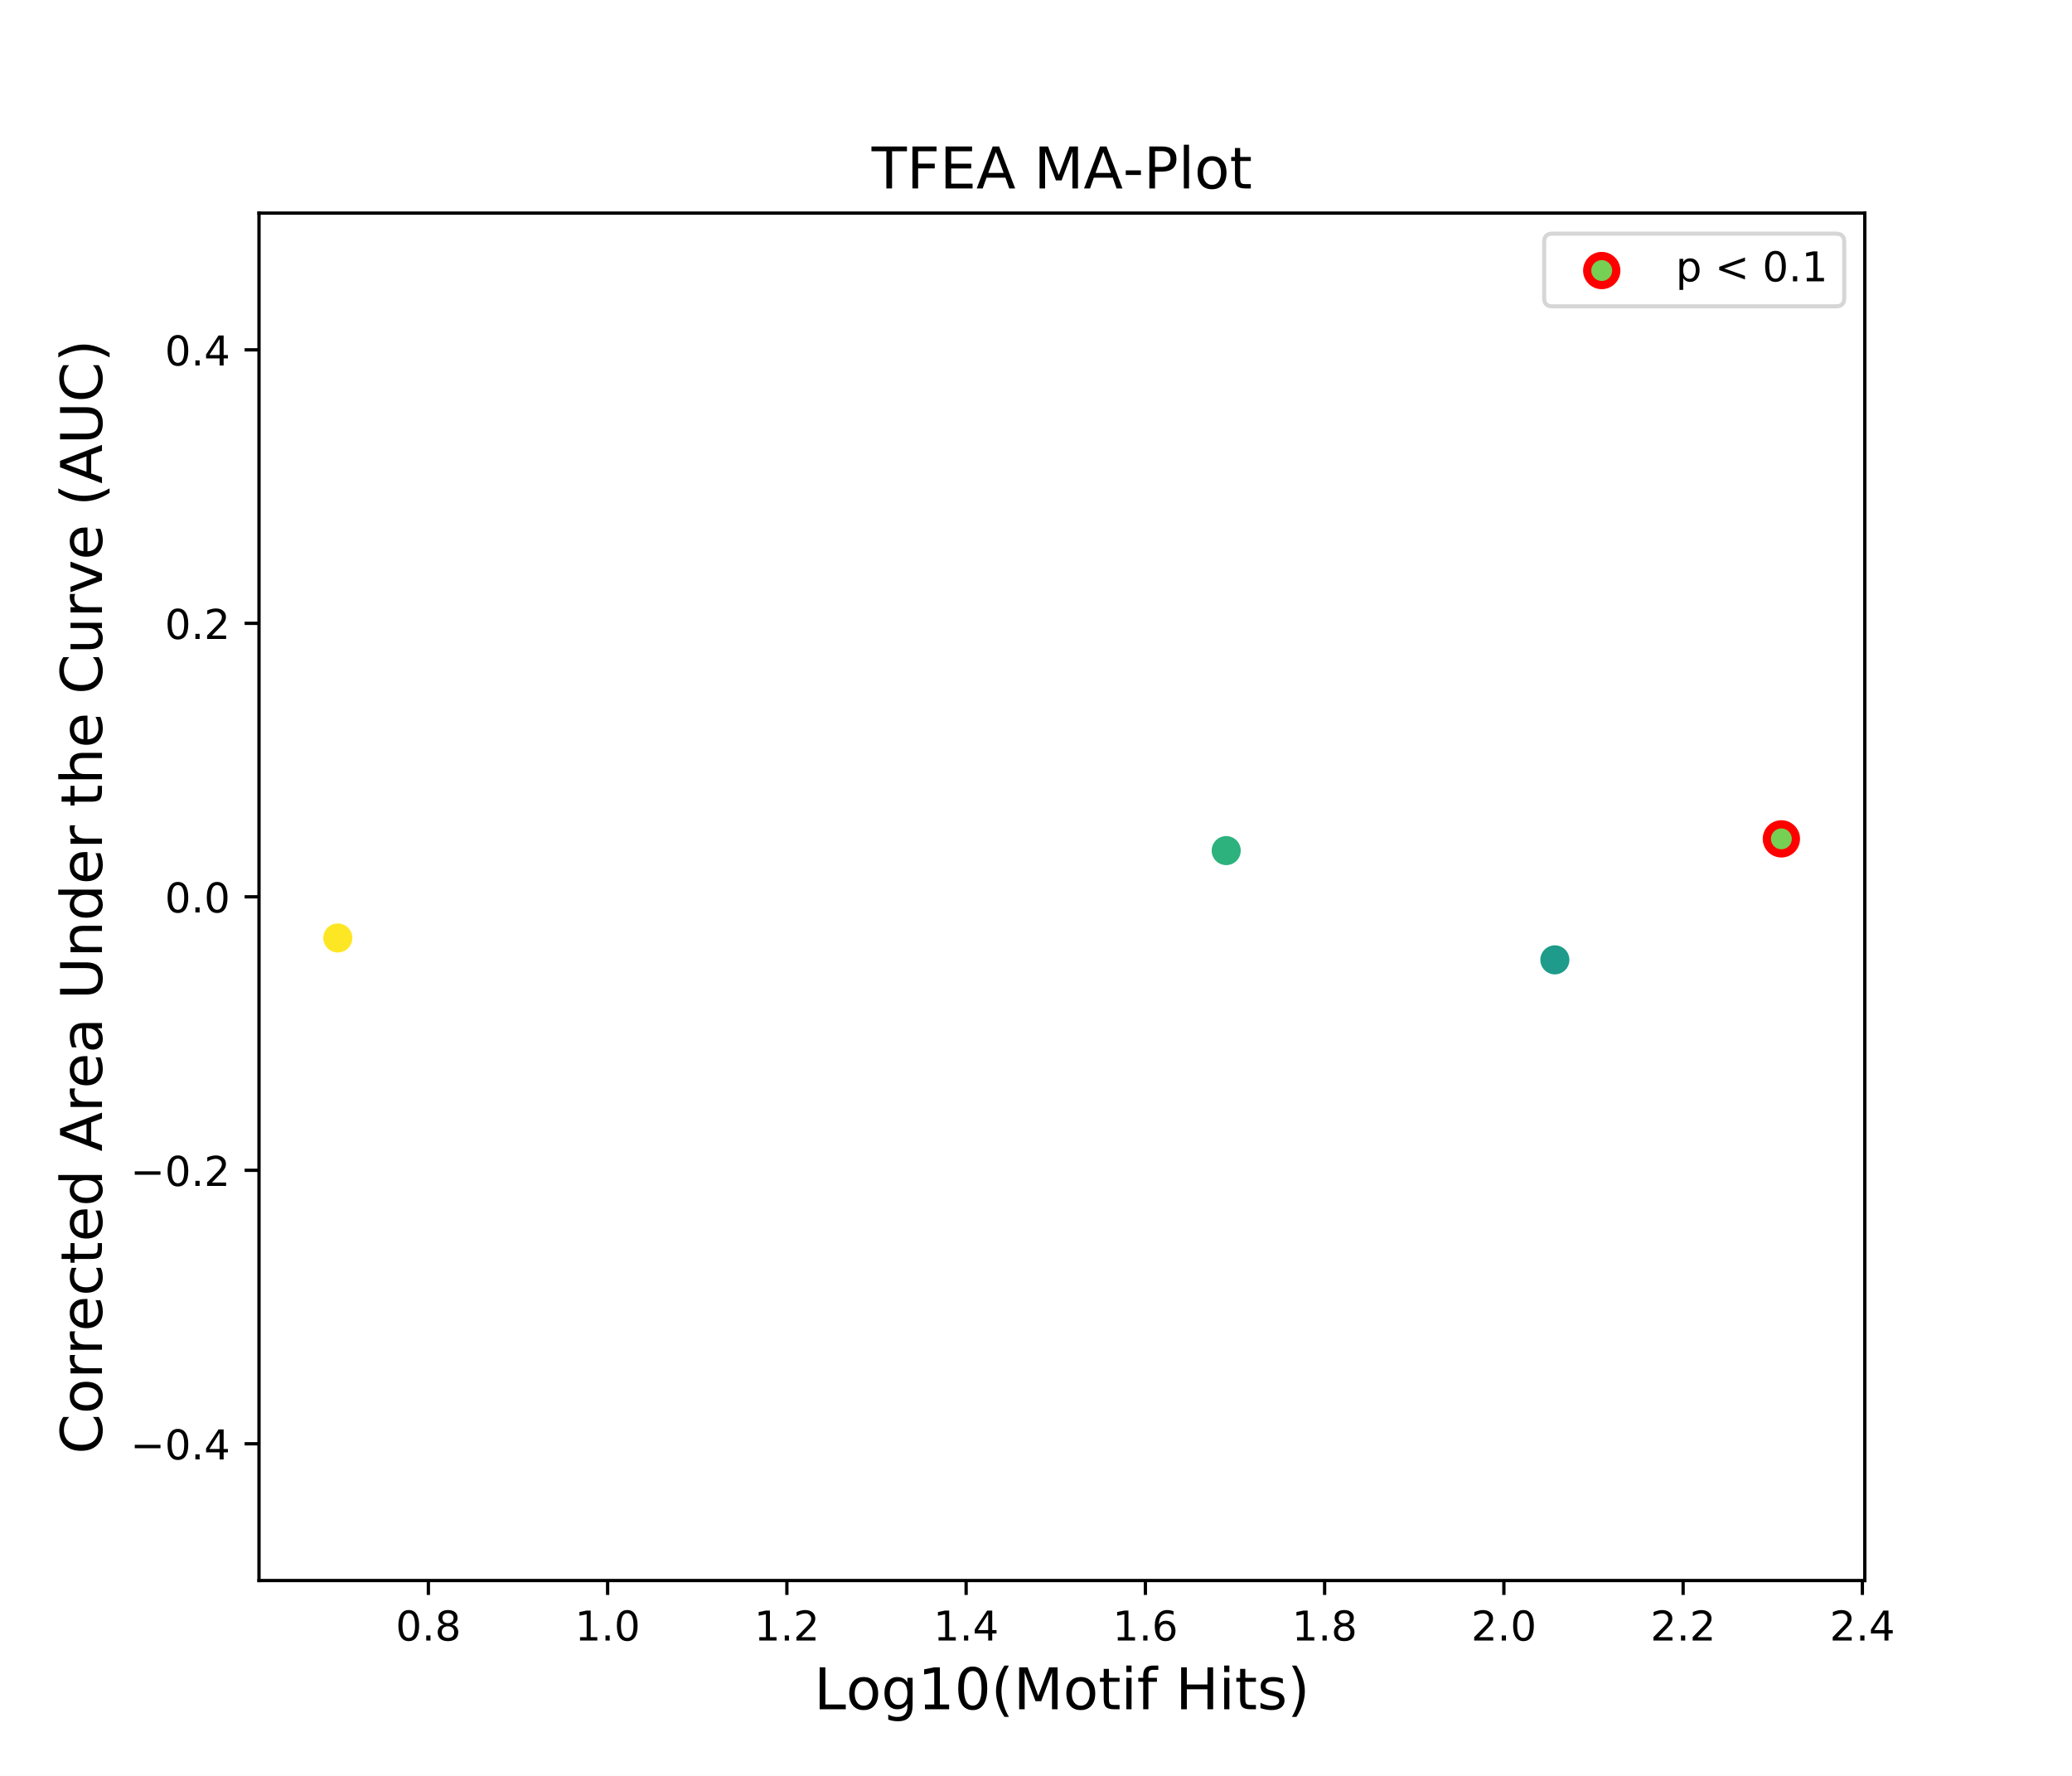
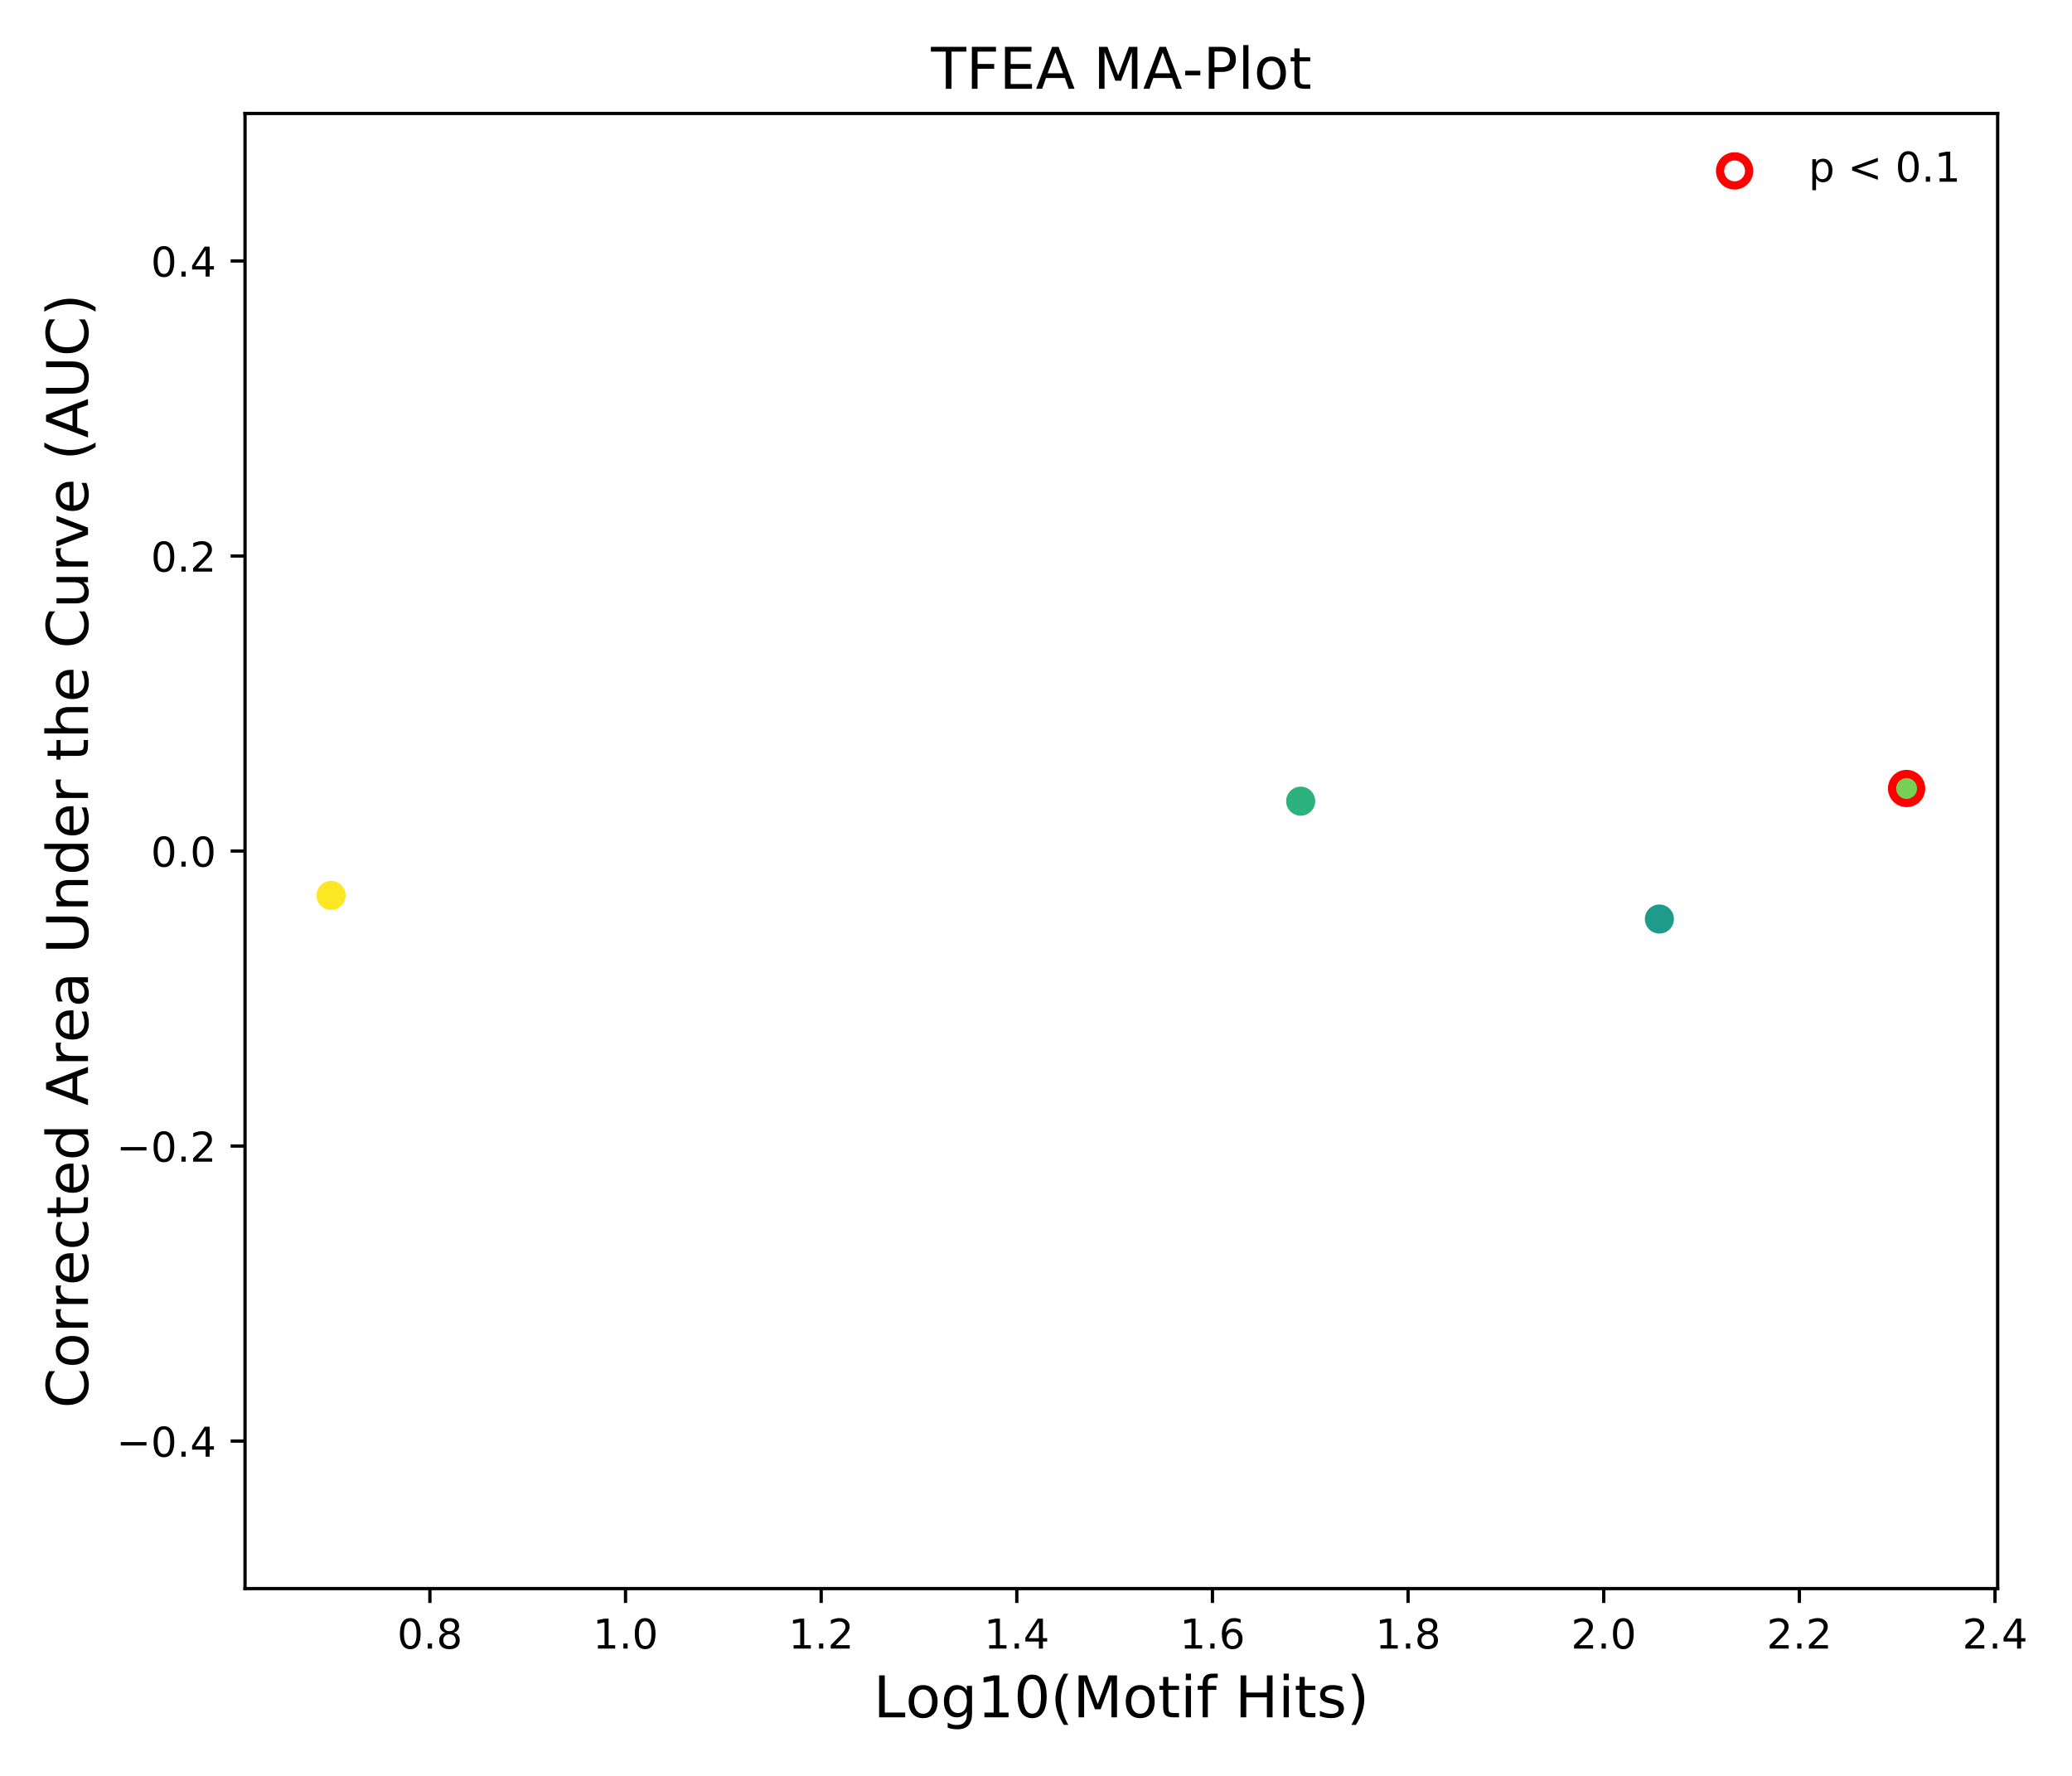
<svg xmlns="http://www.w3.org/2000/svg" xmlns:xlink="http://www.w3.org/1999/xlink" height="432pt" version="1.1" viewBox="0 0 504 432" width="504pt">
  <defs>
    <style type="text/css">
- *{stroke-linecap:butt;stroke-linejoin:round;white-space:pre;}
+ *{stroke-linecap:butt;stroke-linejoin:round;}
  </style>
  </defs>
  <g id="figure_1">
    <g id="patch_1">
      <path d="M 0 432  L 504 432  L 504 0  L 0 0  z " style="fill:#ffffff;" />
    </g>
    <g id="axes_1">
      <g id="patch_2">
-         <path d="M 63 384.48  L 453.6 384.48  L 453.6 51.84  L 63 51.84  z " style="fill:#ffffff;" />
+         <path d="M 59.6 386.44  L 485.916 386.44  L 485.916 27.6  L 59.6 27.6  z " style="fill:#ffffff;" />
      </g>
      <g id="PathCollection_1">
        <defs>
-           <path d="M 0 3.536  C 0.938 3.536 1.837 3.163 2.5 2.5  C 3.163 1.837 3.536 0.938 3.536 0  C 3.536 -0.938 3.163 -1.837 2.5 -2.5  C 1.837 -3.163 0.938 -3.536 0 -3.536  C -0.938 -3.536 -1.837 -3.163 -2.5 -2.5  C -3.163 -1.837 -3.536 -0.938 -3.536 0  C -3.536 0.938 -3.163 1.837 -2.5 2.5  C -1.837 3.163 -0.938 3.536 0 3.536  z " id="C0_0_380008dee6" />
+           <path d="M 0 3.536  C 0.938 3.536 1.837 3.163 2.5 2.5  C 3.163 1.837 3.536 0.938 3.536 0  C 3.536 -0.938 3.163 -1.837 2.5 -2.5  C 1.837 -3.163 0.938 -3.536 0 -3.536  C -0.938 -3.536 -1.837 -3.163 -2.5 -2.5  C -3.163 -1.837 -3.536 -0.938 -3.536 0  C -3.536 0.938 -3.163 1.837 -2.5 2.5  C -1.837 3.163 -0.938 3.536 0 3.536  z " id="C0_0_4812194bd6" />
        </defs>
-         <g clip-path="url(#p12e923ca4e)">
-           <use style="fill:#75d054;" x="433.308" xlink:href="#C0_0_380008dee6" y="204.06" />
-         </g>
-         <g clip-path="url(#p12e923ca4e)">
-           <use style="fill:#1e9b8a;" x="378.212" xlink:href="#C0_0_380008dee6" y="233.493" />
-         </g>
-         <g clip-path="url(#p12e923ca4e)">
-           <use style="fill:#2db27d;" x="298.268" xlink:href="#C0_0_380008dee6" y="206.916" />
-         </g>
-         <g clip-path="url(#p12e923ca4e)">
-           <use style="fill:#fde725;" x="82.175" xlink:href="#C0_0_380008dee6" y="228.17" />
+         <g clip-path="url(#p29ec25fd0f)">
+           <use style="fill:#75d054;" x="463.768" xlink:href="#C0_0_4812194bd6" y="191.81" />
+         </g>
+         <g clip-path="url(#p29ec25fd0f)">
+           <use style="fill:#1e9b8a;" x="403.635" xlink:href="#C0_0_4812194bd6" y="223.561" />
+         </g>
+         <g clip-path="url(#p29ec25fd0f)">
+           <use style="fill:#2db27d;" x="316.381" xlink:href="#C0_0_4812194bd6" y="194.891" />
+         </g>
+         <g clip-path="url(#p29ec25fd0f)">
+           <use style="fill:#fde725;" x="80.529" xlink:href="#C0_0_4812194bd6" y="217.819" />
        </g>
      </g>
      <g id="PathCollection_2">
        <defs>
-           <path d="M 0 3.536  C 0.938 3.536 1.837 3.163 2.5 2.5  C 3.163 1.837 3.536 0.938 3.536 0  C 3.536 -0.938 3.163 -1.837 2.5 -2.5  C 1.837 -3.163 0.938 -3.536 0 -3.536  C -0.938 -3.536 -1.837 -3.163 -2.5 -2.5  C -3.163 -1.837 -3.536 -0.938 -3.536 0  C -3.536 0.938 -3.163 1.837 -2.5 2.5  C -1.837 3.163 -0.938 3.536 0 3.536  z " id="m7b9ad5dab5" style="stroke:#ff0000;stroke-width:2;" />
+           <path d="M 0 3.536  C 0.938 3.536 1.837 3.163 2.5 2.5  C 3.163 1.837 3.536 0.938 3.536 0  C 3.536 -0.938 3.163 -1.837 2.5 -2.5  C 1.837 -3.163 0.938 -3.536 0 -3.536  C -0.938 -3.536 -1.837 -3.163 -2.5 -2.5  C -3.163 -1.837 -3.536 -0.938 -3.536 0  C -3.536 0.938 -3.163 1.837 -2.5 2.5  C -1.837 3.163 -0.938 3.536 0 3.536  z " id="m833476fe26" style="stroke:#ff0000;stroke-width:2;" />
        </defs>
-         <g clip-path="url(#p12e923ca4e)">
-           <use style="fill:#75d054;stroke:#ff0000;stroke-width:2;" x="433.308" xlink:href="#m7b9ad5dab5" y="204.06" />
+         <g clip-path="url(#p29ec25fd0f)">
+           <use style="fill:#75d054;stroke:#ff0000;stroke-width:2;" x="463.768" xlink:href="#m833476fe26" y="191.81" />
        </g>
      </g>
      <g id="matplotlib.axis_1">
        <g id="xtick_1">
          <g id="line2d_1">
            <defs>
-               <path d="M 0 0  L 0 3.5  " id="ma832d0abe8" style="stroke:#000000;stroke-width:0.8;" />
-             </defs>
-             <g>
-               <use style="stroke:#000000;stroke-width:0.8;" x="104.2" xlink:href="#ma832d0abe8" y="384.48" />
+               <path d="M 0 0  L 0 3.5  " id="ma546c4c9a2" style="stroke:#000000;stroke-width:0.8;" />
+             </defs>
+             <g>
+               <use style="stroke:#000000;stroke-width:0.8;" x="104.568" xlink:href="#ma546c4c9a2" y="386.44" />
            </g>
          </g>
          <g id="text_1">
            <defs>
              <path d="M 31.781 66.406  Q 24.172 66.406 20.328 58.906  Q 16.5 51.422 16.5 36.375  Q 16.5 21.391 20.328 13.891  Q 24.172 6.391 31.781 6.391  Q 39.453 6.391 43.281 13.891  Q 47.125 21.391 47.125 36.375  Q 47.125 51.422 43.281 58.906  Q 39.453 66.406 31.781 66.406  z M 31.781 74.219  Q 44.047 74.219 50.516 64.516  Q 56.984 54.828 56.984 36.375  Q 56.984 17.969 50.516 8.266  Q 44.047 -1.422 31.781 -1.422  Q 19.531 -1.422 13.062 8.266  Q 6.594 17.969 6.594 36.375  Q 6.594 54.828 13.062 64.516  Q 19.531 74.219 31.781 74.219  z " id="DejaVuSans-48" />
              <path d="M 10.688 12.406  L 21 12.406  L 21 0  L 10.688 0  z " id="DejaVuSans-46" />
              <path d="M 31.781 34.625  Q 24.75 34.625 20.719 30.859  Q 16.703 27.094 16.703 20.516  Q 16.703 13.922 20.719 10.156  Q 24.75 6.391 31.781 6.391  Q 38.812 6.391 42.859 10.172  Q 46.922 13.969 46.922 20.516  Q 46.922 27.094 42.891 30.859  Q 38.875 34.625 31.781 34.625  z M 21.922 38.812  Q 15.578 40.375 12.031 44.719  Q 8.5 49.078 8.5 55.328  Q 8.5 64.062 14.719 69.141  Q 20.953 74.219 31.781 74.219  Q 42.672 74.219 48.875 69.141  Q 55.078 64.062 55.078 55.328  Q 55.078 49.078 51.531 44.719  Q 48 40.375 41.703 38.812  Q 48.828 37.156 52.797 32.312  Q 56.781 27.484 56.781 20.516  Q 56.781 9.906 50.312 4.234  Q 43.844 -1.422 31.781 -1.422  Q 19.734 -1.422 13.25 4.234  Q 6.781 9.906 6.781 20.516  Q 6.781 27.484 10.781 32.312  Q 14.797 37.156 21.922 38.812  z M 18.312 54.391  Q 18.312 48.734 21.844 45.562  Q 25.391 42.391 31.781 42.391  Q 38.141 42.391 41.719 45.562  Q 45.312 48.734 45.312 54.391  Q 45.312 60.062 41.719 63.234  Q 38.141 66.406 31.781 66.406  Q 25.391 66.406 21.844 63.234  Q 18.312 60.062 18.312 54.391  z " id="DejaVuSans-56" />
            </defs>
-             <g transform="translate(96.24883 399.0784)scale(0.1 -0.1)">
+             <g transform="translate(96.61615 401.0384)scale(0.1 -0.1)">
              <use xlink:href="#DejaVuSans-48" />
              <use x="63.623" xlink:href="#DejaVuSans-46" />
              <use x="95.41" xlink:href="#DejaVuSans-56" />
            </g>
          </g>
        </g>
        <g id="xtick_2">
          <g id="line2d_2">
            <g>
-               <use style="stroke:#000000;stroke-width:0.8;" x="147.801" xlink:href="#ma832d0abe8" y="384.48" />
+               <use style="stroke:#000000;stroke-width:0.8;" x="152.156" xlink:href="#ma546c4c9a2" y="386.44" />
            </g>
          </g>
          <g id="text_2">
            <defs>
              <path d="M 12.406 8.297  L 28.516 8.297  L 28.516 63.922  L 10.984 60.406  L 10.984 69.391  L 28.422 72.906  L 38.281 72.906  L 38.281 8.297  L 54.391 8.297  L 54.391 0  L 12.406 0  z " id="DejaVuSans-49" />
            </defs>
-             <g transform="translate(139.8499 399.0784)scale(0.1 -0.1)">
+             <g transform="translate(144.2041 401.0384)scale(0.1 -0.1)">
              <use xlink:href="#DejaVuSans-49" />
              <use x="63.623" xlink:href="#DejaVuSans-46" />
              <use x="95.41" xlink:href="#DejaVuSans-48" />
            </g>
          </g>
        </g>
        <g id="xtick_3">
          <g id="line2d_3">
            <g>
-               <use style="stroke:#000000;stroke-width:0.8;" x="191.403" xlink:href="#ma832d0abe8" y="384.48" />
+               <use style="stroke:#000000;stroke-width:0.8;" x="199.744" xlink:href="#ma546c4c9a2" y="386.44" />
            </g>
          </g>
          <g id="text_3">
            <defs>
              <path d="M 19.188 8.297  L 53.609 8.297  L 53.609 0  L 7.328 0  L 7.328 8.297  Q 12.938 14.109 22.625 23.891  Q 32.328 33.688 34.812 36.531  Q 39.547 41.844 41.422 45.531  Q 43.312 49.219 43.312 52.781  Q 43.312 58.594 39.234 62.25  Q 35.156 65.922 28.609 65.922  Q 23.969 65.922 18.812 64.312  Q 13.672 62.703 7.812 59.422  L 7.812 69.391  Q 13.766 71.781 18.938 73  Q 24.125 74.219 28.422 74.219  Q 39.75 74.219 46.484 68.547  Q 53.219 62.891 53.219 53.422  Q 53.219 48.922 51.531 44.891  Q 49.859 40.875 45.406 35.406  Q 44.188 33.984 37.641 27.219  Q 31.109 20.453 19.188 8.297  z " id="DejaVuSans-50" />
            </defs>
-             <g transform="translate(183.451 399.0784)scale(0.1 -0.1)">
+             <g transform="translate(191.792 401.0384)scale(0.1 -0.1)">
              <use xlink:href="#DejaVuSans-49" />
              <use x="63.623" xlink:href="#DejaVuSans-46" />
              <use x="95.41" xlink:href="#DejaVuSans-50" />
            </g>
          </g>
        </g>
        <g id="xtick_4">
          <g id="line2d_4">
            <g>
-               <use style="stroke:#000000;stroke-width:0.8;" x="235.004" xlink:href="#ma832d0abe8" y="384.48" />
+               <use style="stroke:#000000;stroke-width:0.8;" x="247.331" xlink:href="#ma546c4c9a2" y="386.44" />
            </g>
          </g>
          <g id="text_4">
            <defs>
              <path d="M 37.797 64.312  L 12.891 25.391  L 37.797 25.391  z M 35.203 72.906  L 47.609 72.906  L 47.609 25.391  L 58.016 25.391  L 58.016 17.188  L 47.609 17.188  L 47.609 0  L 37.797 0  L 37.797 17.188  L 4.891 17.188  L 4.891 26.703  z " id="DejaVuSans-52" />
            </defs>
-             <g transform="translate(227.0521 399.0784)scale(0.1 -0.1)">
+             <g transform="translate(239.3799 401.0384)scale(0.1 -0.1)">
              <use xlink:href="#DejaVuSans-49" />
              <use x="63.623" xlink:href="#DejaVuSans-46" />
              <use x="95.41" xlink:href="#DejaVuSans-52" />
            </g>
          </g>
        </g>
        <g id="xtick_5">
          <g id="line2d_5">
            <g>
-               <use style="stroke:#000000;stroke-width:0.8;" x="278.605" xlink:href="#ma832d0abe8" y="384.48" />
+               <use style="stroke:#000000;stroke-width:0.8;" x="294.919" xlink:href="#ma546c4c9a2" y="386.44" />
            </g>
          </g>
          <g id="text_5">
            <defs>
              <path d="M 33.016 40.375  Q 26.375 40.375 22.484 35.828  Q 18.609 31.297 18.609 23.391  Q 18.609 15.531 22.484 10.953  Q 26.375 6.391 33.016 6.391  Q 39.656 6.391 43.531 10.953  Q 47.406 15.531 47.406 23.391  Q 47.406 31.297 43.531 35.828  Q 39.656 40.375 33.016 40.375  z M 52.594 71.297  L 52.594 62.312  Q 48.875 64.062 45.094 64.984  Q 41.312 65.922 37.594 65.922  Q 27.828 65.922 22.672 59.328  Q 17.531 52.734 16.797 39.406  Q 19.672 43.656 24.016 45.922  Q 28.375 48.188 33.594 48.188  Q 44.578 48.188 50.953 41.516  Q 57.328 34.859 57.328 23.391  Q 57.328 12.156 50.688 5.359  Q 44.047 -1.422 33.016 -1.422  Q 20.359 -1.422 13.672 8.266  Q 6.984 17.969 6.984 36.375  Q 6.984 53.656 15.188 63.938  Q 23.391 74.219 37.203 74.219  Q 40.922 74.219 44.703 73.484  Q 48.484 72.75 52.594 71.297  z " id="DejaVuSans-54" />
            </defs>
-             <g transform="translate(270.6531 399.0784)scale(0.1 -0.1)">
+             <g transform="translate(286.9678 401.0384)scale(0.1 -0.1)">
              <use xlink:href="#DejaVuSans-49" />
              <use x="63.623" xlink:href="#DejaVuSans-46" />
              <use x="95.41" xlink:href="#DejaVuSans-54" />
            </g>
          </g>
        </g>
        <g id="xtick_6">
          <g id="line2d_6">
            <g>
-               <use style="stroke:#000000;stroke-width:0.8;" x="322.206" xlink:href="#ma832d0abe8" y="384.48" />
+               <use style="stroke:#000000;stroke-width:0.8;" x="342.507" xlink:href="#ma546c4c9a2" y="386.44" />
            </g>
          </g>
          <g id="text_6">
-             <g transform="translate(314.2542 399.0784)scale(0.1 -0.1)">
+             <g transform="translate(334.5557 401.0384)scale(0.1 -0.1)">
              <use xlink:href="#DejaVuSans-49" />
              <use x="63.623" xlink:href="#DejaVuSans-46" />
              <use x="95.41" xlink:href="#DejaVuSans-56" />
            </g>
          </g>
        </g>
        <g id="xtick_7">
          <g id="line2d_7">
            <g>
-               <use style="stroke:#000000;stroke-width:0.8;" x="365.807" xlink:href="#ma832d0abe8" y="384.48" />
+               <use style="stroke:#000000;stroke-width:0.8;" x="390.095" xlink:href="#ma546c4c9a2" y="386.44" />
            </g>
          </g>
          <g id="text_7">
-             <g transform="translate(357.8553 399.0784)scale(0.1 -0.1)">
+             <g transform="translate(382.1436 401.0384)scale(0.1 -0.1)">
              <use xlink:href="#DejaVuSans-50" />
              <use x="63.623" xlink:href="#DejaVuSans-46" />
              <use x="95.41" xlink:href="#DejaVuSans-48" />
            </g>
          </g>
        </g>
        <g id="xtick_8">
          <g id="line2d_8">
            <g>
-               <use style="stroke:#000000;stroke-width:0.8;" x="409.408" xlink:href="#ma832d0abe8" y="384.48" />
+               <use style="stroke:#000000;stroke-width:0.8;" x="437.683" xlink:href="#ma546c4c9a2" y="386.44" />
            </g>
          </g>
          <g id="text_8">
-             <g transform="translate(401.4563 399.0784)scale(0.1 -0.1)">
+             <g transform="translate(429.7315 401.0384)scale(0.1 -0.1)">
              <use xlink:href="#DejaVuSans-50" />
              <use x="63.623" xlink:href="#DejaVuSans-46" />
              <use x="95.41" xlink:href="#DejaVuSans-50" />
            </g>
          </g>
        </g>
        <g id="xtick_9">
          <g id="line2d_9">
            <g>
-               <use style="stroke:#000000;stroke-width:0.8;" x="453.009" xlink:href="#ma832d0abe8" y="384.48" />
+               <use style="stroke:#000000;stroke-width:0.8;" x="485.271" xlink:href="#ma546c4c9a2" y="386.44" />
            </g>
          </g>
          <g id="text_9">
-             <g transform="translate(445.0574 399.0784)scale(0.1 -0.1)">
+             <g transform="translate(477.3194 401.0384)scale(0.1 -0.1)">
              <use xlink:href="#DejaVuSans-50" />
              <use x="63.623" xlink:href="#DejaVuSans-46" />
              <use x="95.41" xlink:href="#DejaVuSans-52" />
            </g>
          </g>
        </g>
        <g id="text_10">
          <defs>
            <path d="M 9.812 72.906  L 19.672 72.906  L 19.672 8.297  L 55.172 8.297  L 55.172 0  L 9.812 0  z " id="DejaVuSans-76" />
            <path d="M 30.609 48.391  Q 23.391 48.391 19.188 42.75  Q 14.984 37.109 14.984 27.297  Q 14.984 17.484 19.156 11.844  Q 23.344 6.203 30.609 6.203  Q 37.797 6.203 41.984 11.859  Q 46.188 17.531 46.188 27.297  Q 46.188 37.016 41.984 42.703  Q 37.797 48.391 30.609 48.391  z M 30.609 56  Q 42.328 56 49.016 48.375  Q 55.719 40.766 55.719 27.297  Q 55.719 13.875 49.016 6.219  Q 42.328 -1.422 30.609 -1.422  Q 18.844 -1.422 12.172 6.219  Q 5.516 13.875 5.516 27.297  Q 5.516 40.766 12.172 48.375  Q 18.844 56 30.609 56  z " id="DejaVuSans-111" />
            <path d="M 45.406 27.984  Q 45.406 37.75 41.375 43.109  Q 37.359 48.484 30.078 48.484  Q 22.859 48.484 18.828 43.109  Q 14.797 37.75 14.797 27.984  Q 14.797 18.266 18.828 12.891  Q 22.859 7.516 30.078 7.516  Q 37.359 7.516 41.375 12.891  Q 45.406 18.266 45.406 27.984  z M 54.391 6.781  Q 54.391 -7.172 48.188 -13.984  Q 42 -20.797 29.203 -20.797  Q 24.469 -20.797 20.266 -20.094  Q 16.062 -19.391 12.109 -17.922  L 12.109 -9.188  Q 16.062 -11.328 19.922 -12.344  Q 23.781 -13.375 27.781 -13.375  Q 36.625 -13.375 41.016 -8.766  Q 45.406 -4.156 45.406 5.172  L 45.406 9.625  Q 42.625 4.781 38.281 2.391  Q 33.938 0 27.875 0  Q 17.828 0 11.672 7.656  Q 5.516 15.328 5.516 27.984  Q 5.516 40.672 11.672 48.328  Q 17.828 56 27.875 56  Q 33.938 56 38.281 53.609  Q 42.625 51.219 45.406 46.391  L 45.406 54.688  L 54.391 54.688  z " id="DejaVuSans-103" />
            <path d="M 31 75.875  Q 24.469 64.656 21.281 53.656  Q 18.109 42.672 18.109 31.391  Q 18.109 20.125 21.312 9.062  Q 24.516 -2 31 -13.188  L 23.188 -13.188  Q 15.875 -1.703 12.234 9.375  Q 8.594 20.453 8.594 31.391  Q 8.594 42.281 12.203 53.312  Q 15.828 64.359 23.188 75.875  z " id="DejaVuSans-40" />
            <path d="M 9.812 72.906  L 24.516 72.906  L 43.109 23.297  L 61.812 72.906  L 76.516 72.906  L 76.516 0  L 66.891 0  L 66.891 64.016  L 48.094 14.016  L 38.188 14.016  L 19.391 64.016  L 19.391 0  L 9.812 0  z " id="DejaVuSans-77" />
            <path d="M 18.312 70.219  L 18.312 54.688  L 36.812 54.688  L 36.812 47.703  L 18.312 47.703  L 18.312 18.016  Q 18.312 11.328 20.141 9.422  Q 21.969 7.516 27.594 7.516  L 36.812 7.516  L 36.812 0  L 27.594 0  Q 17.188 0 13.234 3.875  Q 9.281 7.766 9.281 18.016  L 9.281 47.703  L 2.688 47.703  L 2.688 54.688  L 9.281 54.688  L 9.281 70.219  z " id="DejaVuSans-116" />
            <path d="M 9.422 54.688  L 18.406 54.688  L 18.406 0  L 9.422 0  z M 9.422 75.984  L 18.406 75.984  L 18.406 64.594  L 9.422 64.594  z " id="DejaVuSans-105" />
            <path d="M 37.109 75.984  L 37.109 68.5  L 28.516 68.5  Q 23.688 68.5 21.797 66.547  Q 19.922 64.594 19.922 59.516  L 19.922 54.688  L 34.719 54.688  L 34.719 47.703  L 19.922 47.703  L 19.922 0  L 10.891 0  L 10.891 47.703  L 2.297 47.703  L 2.297 54.688  L 10.891 54.688  L 10.891 58.5  Q 10.891 67.625 15.141 71.797  Q 19.391 75.984 28.609 75.984  z " id="DejaVuSans-102" />
            <path id="DejaVuSans-32" />
            <path d="M 9.812 72.906  L 19.672 72.906  L 19.672 43.016  L 55.516 43.016  L 55.516 72.906  L 65.375 72.906  L 65.375 0  L 55.516 0  L 55.516 34.719  L 19.672 34.719  L 19.672 0  L 9.812 0  z " id="DejaVuSans-72" />
            <path d="M 44.281 53.078  L 44.281 44.578  Q 40.484 46.531 36.375 47.5  Q 32.281 48.484 27.875 48.484  Q 21.188 48.484 17.844 46.438  Q 14.5 44.391 14.5 40.281  Q 14.5 37.156 16.891 35.375  Q 19.281 33.594 26.516 31.984  L 29.594 31.297  Q 39.156 29.25 43.188 25.516  Q 47.219 21.781 47.219 15.094  Q 47.219 7.469 41.188 3.016  Q 35.156 -1.422 24.609 -1.422  Q 20.219 -1.422 15.453 -0.562  Q 10.688 0.297 5.422 2  L 5.422 11.281  Q 10.406 8.688 15.234 7.391  Q 20.062 6.109 24.812 6.109  Q 31.156 6.109 34.562 8.281  Q 37.984 10.453 37.984 14.406  Q 37.984 18.062 35.516 20.016  Q 33.062 21.969 24.703 23.781  L 21.578 24.516  Q 13.234 26.266 9.516 29.906  Q 5.812 33.547 5.812 39.891  Q 5.812 47.609 11.281 51.797  Q 16.75 56 26.812 56  Q 31.781 56 36.172 55.266  Q 40.578 54.547 44.281 53.078  z " id="DejaVuSans-115" />
            <path d="M 8.016 75.875  L 15.828 75.875  Q 23.141 64.359 26.781 53.312  Q 30.422 42.281 30.422 31.391  Q 30.422 20.453 26.781 9.375  Q 23.141 -1.703 15.828 -13.188  L 8.016 -13.188  Q 14.5 -2 17.703 9.062  Q 20.906 20.125 20.906 31.391  Q 20.906 42.672 17.703 53.656  Q 14.5 64.656 8.016 75.875  z " id="DejaVuSans-41" />
          </defs>
-           <g transform="translate(198.0037 415.7959)scale(0.14 -0.14)">
+           <g transform="translate(212.4618 417.7559)scale(0.14 -0.14)">
            <use xlink:href="#DejaVuSans-76" />
            <use x="55.697" xlink:href="#DejaVuSans-111" />
            <use x="116.879" xlink:href="#DejaVuSans-103" />
            <use x="180.355" xlink:href="#DejaVuSans-49" />
            <use x="243.979" xlink:href="#DejaVuSans-48" />
            <use x="307.602" xlink:href="#DejaVuSans-40" />
            <use x="346.615" xlink:href="#DejaVuSans-77" />
            <use x="432.895" xlink:href="#DejaVuSans-111" />
            <use x="494.076" xlink:href="#DejaVuSans-116" />
            <use x="533.285" xlink:href="#DejaVuSans-105" />
            <use x="561.068" xlink:href="#DejaVuSans-102" />
            <use x="596.273" xlink:href="#DejaVuSans-32" />
            <use x="628.061" xlink:href="#DejaVuSans-72" />
            <use x="703.256" xlink:href="#DejaVuSans-105" />
            <use x="731.039" xlink:href="#DejaVuSans-116" />
            <use x="770.248" xlink:href="#DejaVuSans-115" />
            <use x="822.348" xlink:href="#DejaVuSans-41" />
          </g>
        </g>
      </g>
      <g id="matplotlib.axis_2">
        <g id="ytick_1">
          <g id="line2d_10">
            <defs>
-               <path d="M 0 0  L -3.5 0  " id="m39838eaafb" style="stroke:#000000;stroke-width:0.8;" />
-             </defs>
-             <g>
-               <use style="stroke:#000000;stroke-width:0.8;" x="63" xlink:href="#m39838eaafb" y="351.216" />
+               <path d="M 0 0  L -3.5 0  " id="m16c5368bf2" style="stroke:#000000;stroke-width:0.8;" />
+             </defs>
+             <g>
+               <use style="stroke:#000000;stroke-width:0.8;" x="59.6" xlink:href="#m16c5368bf2" y="350.556" />
            </g>
          </g>
          <g id="text_11">
            <defs>
              <path d="M 10.594 35.5  L 73.188 35.5  L 73.188 27.203  L 10.594 27.203  z " id="DejaVuSans-8722" />
            </defs>
-             <g transform="translate(31.71719 355.0152)scale(0.1 -0.1)">
+             <g transform="translate(28.31719 354.3552)scale(0.1 -0.1)">
              <use xlink:href="#DejaVuSans-8722" />
              <use x="83.789" xlink:href="#DejaVuSans-48" />
              <use x="147.412" xlink:href="#DejaVuSans-46" />
              <use x="179.199" xlink:href="#DejaVuSans-52" />
            </g>
          </g>
        </g>
        <g id="ytick_2">
          <g id="line2d_11">
            <g>
-               <use style="stroke:#000000;stroke-width:0.8;" x="63" xlink:href="#m39838eaafb" y="284.688" />
+               <use style="stroke:#000000;stroke-width:0.8;" x="59.6" xlink:href="#m16c5368bf2" y="278.788" />
            </g>
          </g>
          <g id="text_12">
-             <g transform="translate(31.71719 288.4872)scale(0.1 -0.1)">
+             <g transform="translate(28.31719 282.5872)scale(0.1 -0.1)">
              <use xlink:href="#DejaVuSans-8722" />
              <use x="83.789" xlink:href="#DejaVuSans-48" />
              <use x="147.412" xlink:href="#DejaVuSans-46" />
              <use x="179.199" xlink:href="#DejaVuSans-50" />
            </g>
          </g>
        </g>
        <g id="ytick_3">
          <g id="line2d_12">
            <g>
-               <use style="stroke:#000000;stroke-width:0.8;" x="63" xlink:href="#m39838eaafb" y="218.16" />
+               <use style="stroke:#000000;stroke-width:0.8;" x="59.6" xlink:href="#m16c5368bf2" y="207.02" />
            </g>
          </g>
          <g id="text_13">
-             <g transform="translate(40.09687 221.9592)scale(0.1 -0.1)">
+             <g transform="translate(36.69687 210.8192)scale(0.1 -0.1)">
              <use xlink:href="#DejaVuSans-48" />
              <use x="63.623" xlink:href="#DejaVuSans-46" />
              <use x="95.41" xlink:href="#DejaVuSans-48" />
            </g>
          </g>
        </g>
        <g id="ytick_4">
          <g id="line2d_13">
            <g>
-               <use style="stroke:#000000;stroke-width:0.8;" x="63" xlink:href="#m39838eaafb" y="151.632" />
+               <use style="stroke:#000000;stroke-width:0.8;" x="59.6" xlink:href="#m16c5368bf2" y="135.252" />
            </g>
          </g>
          <g id="text_14">
-             <g transform="translate(40.09687 155.4312)scale(0.1 -0.1)">
+             <g transform="translate(36.69687 139.0512)scale(0.1 -0.1)">
              <use xlink:href="#DejaVuSans-48" />
              <use x="63.623" xlink:href="#DejaVuSans-46" />
              <use x="95.41" xlink:href="#DejaVuSans-50" />
            </g>
          </g>
        </g>
        <g id="ytick_5">
          <g id="line2d_14">
            <g>
-               <use style="stroke:#000000;stroke-width:0.8;" x="63" xlink:href="#m39838eaafb" y="85.104" />
+               <use style="stroke:#000000;stroke-width:0.8;" x="59.6" xlink:href="#m16c5368bf2" y="63.484" />
            </g>
          </g>
          <g id="text_15">
-             <g transform="translate(40.09687 88.90322)scale(0.1 -0.1)">
+             <g transform="translate(36.69687 67.28322)scale(0.1 -0.1)">
              <use xlink:href="#DejaVuSans-48" />
              <use x="63.623" xlink:href="#DejaVuSans-46" />
              <use x="95.41" xlink:href="#DejaVuSans-52" />
            </g>
          </g>
        </g>
        <g id="text_16">
          <defs>
            <path d="M 64.406 67.281  L 64.406 56.891  Q 59.422 61.531 53.781 63.812  Q 48.141 66.109 41.797 66.109  Q 29.297 66.109 22.656 58.469  Q 16.016 50.828 16.016 36.375  Q 16.016 21.969 22.656 14.328  Q 29.297 6.688 41.797 6.688  Q 48.141 6.688 53.781 8.984  Q 59.422 11.281 64.406 15.922  L 64.406 5.609  Q 59.234 2.094 53.438 0.328  Q 47.656 -1.422 41.219 -1.422  Q 24.656 -1.422 15.125 8.703  Q 5.609 18.844 5.609 36.375  Q 5.609 53.953 15.125 64.078  Q 24.656 74.219 41.219 74.219  Q 47.75 74.219 53.531 72.484  Q 59.328 70.75 64.406 67.281  z " id="DejaVuSans-67" />
            <path d="M 41.109 46.297  Q 39.594 47.172 37.812 47.578  Q 36.031 48 33.891 48  Q 26.266 48 22.188 43.047  Q 18.109 38.094 18.109 28.812  L 18.109 0  L 9.078 0  L 9.078 54.688  L 18.109 54.688  L 18.109 46.188  Q 20.953 51.172 25.484 53.578  Q 30.031 56 36.531 56  Q 37.453 56 38.578 55.875  Q 39.703 55.766 41.062 55.516  z " id="DejaVuSans-114" />
            <path d="M 56.203 29.594  L 56.203 25.203  L 14.891 25.203  Q 15.484 15.922 20.484 11.062  Q 25.484 6.203 34.422 6.203  Q 39.594 6.203 44.453 7.469  Q 49.312 8.734 54.109 11.281  L 54.109 2.781  Q 49.266 0.734 44.188 -0.344  Q 39.109 -1.422 33.891 -1.422  Q 20.797 -1.422 13.156 6.188  Q 5.516 13.812 5.516 26.812  Q 5.516 40.234 12.766 48.109  Q 20.016 56 32.328 56  Q 43.359 56 49.781 48.891  Q 56.203 41.797 56.203 29.594  z M 47.219 32.234  Q 47.125 39.594 43.094 43.984  Q 39.062 48.391 32.422 48.391  Q 24.906 48.391 20.391 44.141  Q 15.875 39.891 15.188 32.172  z " id="DejaVuSans-101" />
            <path d="M 48.781 52.594  L 48.781 44.188  Q 44.969 46.297 41.141 47.344  Q 37.312 48.391 33.406 48.391  Q 24.656 48.391 19.812 42.844  Q 14.984 37.312 14.984 27.297  Q 14.984 17.281 19.812 11.734  Q 24.656 6.203 33.406 6.203  Q 37.312 6.203 41.141 7.25  Q 44.969 8.297 48.781 10.406  L 48.781 2.094  Q 45.016 0.344 40.984 -0.531  Q 36.969 -1.422 32.422 -1.422  Q 20.062 -1.422 12.781 6.344  Q 5.516 14.109 5.516 27.297  Q 5.516 40.672 12.859 48.328  Q 20.219 56 33.016 56  Q 37.156 56 41.109 55.141  Q 45.062 54.297 48.781 52.594  z " id="DejaVuSans-99" />
            <path d="M 45.406 46.391  L 45.406 75.984  L 54.391 75.984  L 54.391 0  L 45.406 0  L 45.406 8.203  Q 42.578 3.328 38.25 0.953  Q 33.938 -1.422 27.875 -1.422  Q 17.969 -1.422 11.734 6.484  Q 5.516 14.406 5.516 27.297  Q 5.516 40.188 11.734 48.094  Q 17.969 56 27.875 56  Q 33.938 56 38.25 53.625  Q 42.578 51.266 45.406 46.391  z M 14.797 27.297  Q 14.797 17.391 18.875 11.75  Q 22.953 6.109 30.078 6.109  Q 37.203 6.109 41.297 11.75  Q 45.406 17.391 45.406 27.297  Q 45.406 37.203 41.297 42.844  Q 37.203 48.484 30.078 48.484  Q 22.953 48.484 18.875 42.844  Q 14.797 37.203 14.797 27.297  z " id="DejaVuSans-100" />
            <path d="M 34.188 63.188  L 20.797 26.906  L 47.609 26.906  z M 28.609 72.906  L 39.797 72.906  L 67.578 0  L 57.328 0  L 50.688 18.703  L 17.828 18.703  L 11.188 0  L 0.781 0  z " id="DejaVuSans-65" />
            <path d="M 34.281 27.484  Q 23.391 27.484 19.188 25  Q 14.984 22.516 14.984 16.5  Q 14.984 11.719 18.141 8.906  Q 21.297 6.109 26.703 6.109  Q 34.188 6.109 38.703 11.406  Q 43.219 16.703 43.219 25.484  L 43.219 27.484  z M 52.203 31.203  L 52.203 0  L 43.219 0  L 43.219 8.297  Q 40.141 3.328 35.547 0.953  Q 30.953 -1.422 24.312 -1.422  Q 15.922 -1.422 10.953 3.297  Q 6 8.016 6 15.922  Q 6 25.141 12.172 29.828  Q 18.359 34.516 30.609 34.516  L 43.219 34.516  L 43.219 35.406  Q 43.219 41.609 39.141 45  Q 35.062 48.391 27.688 48.391  Q 23 48.391 18.547 47.266  Q 14.109 46.141 10.016 43.891  L 10.016 52.203  Q 14.938 54.109 19.578 55.047  Q 24.219 56 28.609 56  Q 40.484 56 46.344 49.844  Q 52.203 43.703 52.203 31.203  z " id="DejaVuSans-97" />
            <path d="M 8.688 72.906  L 18.609 72.906  L 18.609 28.609  Q 18.609 16.891 22.844 11.734  Q 27.094 6.594 36.625 6.594  Q 46.094 6.594 50.344 11.734  Q 54.594 16.891 54.594 28.609  L 54.594 72.906  L 64.5 72.906  L 64.5 27.391  Q 64.5 13.141 57.438 5.859  Q 50.391 -1.422 36.625 -1.422  Q 22.797 -1.422 15.734 5.859  Q 8.688 13.141 8.688 27.391  z " id="DejaVuSans-85" />
            <path d="M 54.891 33.016  L 54.891 0  L 45.906 0  L 45.906 32.719  Q 45.906 40.484 42.875 44.328  Q 39.844 48.188 33.797 48.188  Q 26.516 48.188 22.312 43.547  Q 18.109 38.922 18.109 30.906  L 18.109 0  L 9.078 0  L 9.078 54.688  L 18.109 54.688  L 18.109 46.188  Q 21.344 51.125 25.703 53.562  Q 30.078 56 35.797 56  Q 45.219 56 50.047 50.172  Q 54.891 44.344 54.891 33.016  z " id="DejaVuSans-110" />
            <path d="M 54.891 33.016  L 54.891 0  L 45.906 0  L 45.906 32.719  Q 45.906 40.484 42.875 44.328  Q 39.844 48.188 33.797 48.188  Q 26.516 48.188 22.312 43.547  Q 18.109 38.922 18.109 30.906  L 18.109 0  L 9.078 0  L 9.078 75.984  L 18.109 75.984  L 18.109 46.188  Q 21.344 51.125 25.703 53.562  Q 30.078 56 35.797 56  Q 45.219 56 50.047 50.172  Q 54.891 44.344 54.891 33.016  z " id="DejaVuSans-104" />
            <path d="M 8.5 21.578  L 8.5 54.688  L 17.484 54.688  L 17.484 21.922  Q 17.484 14.156 20.5 10.266  Q 23.531 6.391 29.594 6.391  Q 36.859 6.391 41.078 11.031  Q 45.312 15.672 45.312 23.688  L 45.312 54.688  L 54.297 54.688  L 54.297 0  L 45.312 0  L 45.312 8.406  Q 42.047 3.422 37.719 1  Q 33.406 -1.422 27.688 -1.422  Q 18.266 -1.422 13.375 4.438  Q 8.5 10.297 8.5 21.578  z M 31.109 56  z " id="DejaVuSans-117" />
            <path d="M 2.984 54.688  L 12.5 54.688  L 29.594 8.797  L 46.688 54.688  L 56.203 54.688  L 35.688 0  L 23.484 0  z " id="DejaVuSans-118" />
          </defs>
-           <g transform="translate(24.80562 353.7084)rotate(-90)scale(0.14 -0.14)">
+           <g transform="translate(21.40563 342.5684)rotate(-90)scale(0.14 -0.14)">
            <use xlink:href="#DejaVuSans-67" />
            <use x="69.824" xlink:href="#DejaVuSans-111" />
            <use x="131.006" xlink:href="#DejaVuSans-114" />
            <use x="172.104" xlink:href="#DejaVuSans-114" />
            <use x="213.186" xlink:href="#DejaVuSans-101" />
            <use x="274.709" xlink:href="#DejaVuSans-99" />
            <use x="329.689" xlink:href="#DejaVuSans-116" />
            <use x="368.898" xlink:href="#DejaVuSans-101" />
            <use x="430.422" xlink:href="#DejaVuSans-100" />
            <use x="493.898" xlink:href="#DejaVuSans-32" />
            <use x="525.686" xlink:href="#DejaVuSans-65" />
            <use x="594.094" xlink:href="#DejaVuSans-114" />
            <use x="635.176" xlink:href="#DejaVuSans-101" />
            <use x="696.699" xlink:href="#DejaVuSans-97" />
            <use x="757.979" xlink:href="#DejaVuSans-32" />
            <use x="789.766" xlink:href="#DejaVuSans-85" />
            <use x="862.959" xlink:href="#DejaVuSans-110" />
            <use x="926.338" xlink:href="#DejaVuSans-100" />
            <use x="989.814" xlink:href="#DejaVuSans-101" />
            <use x="1051.338" xlink:href="#DejaVuSans-114" />
            <use x="1092.451" xlink:href="#DejaVuSans-32" />
            <use x="1124.238" xlink:href="#DejaVuSans-116" />
            <use x="1163.447" xlink:href="#DejaVuSans-104" />
            <use x="1226.826" xlink:href="#DejaVuSans-101" />
            <use x="1288.35" xlink:href="#DejaVuSans-32" />
            <use x="1320.137" xlink:href="#DejaVuSans-67" />
            <use x="1389.961" xlink:href="#DejaVuSans-117" />
            <use x="1453.34" xlink:href="#DejaVuSans-114" />
            <use x="1494.453" xlink:href="#DejaVuSans-118" />
            <use x="1553.633" xlink:href="#DejaVuSans-101" />
            <use x="1615.156" xlink:href="#DejaVuSans-32" />
            <use x="1646.943" xlink:href="#DejaVuSans-40" />
            <use x="1685.957" xlink:href="#DejaVuSans-65" />
            <use x="1754.365" xlink:href="#DejaVuSans-85" />
            <use x="1827.559" xlink:href="#DejaVuSans-67" />
            <use x="1897.383" xlink:href="#DejaVuSans-41" />
          </g>
        </g>
      </g>
      <g id="patch_3">
-         <path d="M 63 384.48  L 63 51.84  " style="fill:none;stroke:#000000;stroke-linecap:square;stroke-linejoin:miter;stroke-width:0.8;" />
+         <path d="M 59.6 386.44  L 59.6 27.6  " style="fill:none;stroke:#000000;stroke-linecap:square;stroke-linejoin:miter;stroke-width:0.8;" />
      </g>
      <g id="patch_4">
-         <path d="M 453.6 384.48  L 453.6 51.84  " style="fill:none;stroke:#000000;stroke-linecap:square;stroke-linejoin:miter;stroke-width:0.8;" />
+         <path d="M 485.916 386.44  L 485.916 27.6  " style="fill:none;stroke:#000000;stroke-linecap:square;stroke-linejoin:miter;stroke-width:0.8;" />
      </g>
      <g id="patch_5">
-         <path d="M 63 384.48  L 453.6 384.48  " style="fill:none;stroke:#000000;stroke-linecap:square;stroke-linejoin:miter;stroke-width:0.8;" />
+         <path d="M 59.6 386.44  L 485.916 386.44  " style="fill:none;stroke:#000000;stroke-linecap:square;stroke-linejoin:miter;stroke-width:0.8;" />
      </g>
      <g id="patch_6">
-         <path d="M 63 51.84  L 453.6 51.84  " style="fill:none;stroke:#000000;stroke-linecap:square;stroke-linejoin:miter;stroke-width:0.8;" />
+         <path d="M 59.6 27.6  L 485.916 27.6  " style="fill:none;stroke:#000000;stroke-linecap:square;stroke-linejoin:miter;stroke-width:0.8;" />
      </g>
      <g id="text_17">
        <defs>
          <path d="M -0.297 72.906  L 61.375 72.906  L 61.375 64.594  L 35.5 64.594  L 35.5 0  L 25.594 0  L 25.594 64.594  L -0.297 64.594  z " id="DejaVuSans-84" />
          <path d="M 9.812 72.906  L 51.703 72.906  L 51.703 64.594  L 19.672 64.594  L 19.672 43.109  L 48.578 43.109  L 48.578 34.812  L 19.672 34.812  L 19.672 0  L 9.812 0  z " id="DejaVuSans-70" />
          <path d="M 9.812 72.906  L 55.906 72.906  L 55.906 64.594  L 19.672 64.594  L 19.672 43.016  L 54.391 43.016  L 54.391 34.719  L 19.672 34.719  L 19.672 8.297  L 56.781 8.297  L 56.781 0  L 9.812 0  z " id="DejaVuSans-69" />
          <path d="M 4.891 31.391  L 31.203 31.391  L 31.203 23.391  L 4.891 23.391  z " id="DejaVuSans-45" />
          <path d="M 19.672 64.797  L 19.672 37.406  L 32.078 37.406  Q 38.969 37.406 42.719 40.969  Q 46.484 44.531 46.484 51.125  Q 46.484 57.672 42.719 61.234  Q 38.969 64.797 32.078 64.797  z M 9.812 72.906  L 32.078 72.906  Q 44.344 72.906 50.609 67.359  Q 56.891 61.812 56.891 51.125  Q 56.891 40.328 50.609 34.812  Q 44.344 29.297 32.078 29.297  L 19.672 29.297  L 19.672 0  L 9.812 0  z " id="DejaVuSans-80" />
          <path d="M 9.422 75.984  L 18.406 75.984  L 18.406 0  L 9.422 0  z " id="DejaVuSans-108" />
        </defs>
-         <g transform="translate(212.018 45.84)scale(0.14 -0.14)">
+         <g transform="translate(226.476 21.6)scale(0.14 -0.14)">
          <use xlink:href="#DejaVuSans-84" />
          <use x="61.084" xlink:href="#DejaVuSans-70" />
          <use x="118.604" xlink:href="#DejaVuSans-69" />
          <use x="181.787" xlink:href="#DejaVuSans-65" />
          <use x="250.195" xlink:href="#DejaVuSans-32" />
          <use x="281.982" xlink:href="#DejaVuSans-77" />
          <use x="368.262" xlink:href="#DejaVuSans-65" />
          <use x="436.639" xlink:href="#DejaVuSans-45" />
          <use x="472.723" xlink:href="#DejaVuSans-80" />
          <use x="533.025" xlink:href="#DejaVuSans-108" />
          <use x="560.809" xlink:href="#DejaVuSans-111" />
          <use x="621.99" xlink:href="#DejaVuSans-116" />
        </g>
      </g>
      <g id="legend_1">
-         <g id="patch_7">
-           <path d="M 377.613 74.518  L 446.6 74.518  Q 448.6 74.518 448.6 72.518  L 448.6 58.84  Q 448.6 56.84 446.6 56.84  L 377.613 56.84  Q 375.613 56.84 375.613 58.84  L 375.613 72.518  Q 375.613 74.518 377.613 74.518  z " style="fill:#ffffff;opacity:0.8;stroke:#cccccc;stroke-linejoin:miter;" />
-         </g>
        <g id="PathCollection_3">
+           <defs>
+             <path d="M 0 3.536  C 0.938 3.536 1.837 3.163 2.5 2.5  C 3.163 1.837 3.536 0.938 3.536 0  C 3.536 -0.938 3.163 -1.837 2.5 -2.5  C 1.837 -3.163 0.938 -3.536 0 -3.536  C -0.938 -3.536 -1.837 -3.163 -2.5 -2.5  C -3.163 -1.837 -3.536 -0.938 -3.536 0  C -3.536 0.938 -3.163 1.837 -2.5 2.5  C -1.837 3.163 -0.938 3.536 0 3.536  z " id="m41762c22dd" style="stroke:#ff0000;stroke-width:2;" />
+           </defs>
          <g>
-             <use style="fill:#75d054;stroke:#ff0000;stroke-width:2;" x="389.613" xlink:href="#m7b9ad5dab5" y="65.813" />
+             <use style="fill:#ffffff;stroke:#ff0000;stroke-width:2;" x="421.929" xlink:href="#m41762c22dd" y="41.573" />
          </g>
        </g>
        <g id="text_18">
          <defs>
            <path d="M 18.109 8.203  L 18.109 -20.797  L 9.078 -20.797  L 9.078 54.688  L 18.109 54.688  L 18.109 46.391  Q 20.953 51.266 25.266 53.625  Q 29.594 56 35.594 56  Q 45.562 56 51.781 48.094  Q 58.016 40.188 58.016 27.297  Q 58.016 14.406 51.781 6.484  Q 45.562 -1.422 35.594 -1.422  Q 29.594 -1.422 25.266 0.953  Q 20.953 3.328 18.109 8.203  z M 48.688 27.297  Q 48.688 37.203 44.609 42.844  Q 40.531 48.484 33.406 48.484  Q 26.266 48.484 22.188 42.844  Q 18.109 37.203 18.109 27.297  Q 18.109 17.391 22.188 11.75  Q 26.266 6.109 33.406 6.109  Q 40.531 6.109 44.609 11.75  Q 48.688 17.391 48.688 27.297  z " id="DejaVuSans-112" />
            <path d="M 73.188 49.219  L 22.797 31.297  L 73.188 13.484  L 73.188 4.594  L 10.594 27.297  L 10.594 35.406  L 73.188 58.109  z " id="DejaVuSans-60" />
          </defs>
-           <g transform="translate(407.6125 68.43844)scale(0.1 -0.1)">
+           <g transform="translate(439.9285 44.19844)scale(0.1 -0.1)">
            <use xlink:href="#DejaVuSans-112" />
            <use x="63.477" xlink:href="#DejaVuSans-32" />
            <use x="95.264" xlink:href="#DejaVuSans-60" />
            <use x="179.053" xlink:href="#DejaVuSans-32" />
            <use x="210.84" xlink:href="#DejaVuSans-48" />
            <use x="274.463" xlink:href="#DejaVuSans-46" />
            <use x="306.25" xlink:href="#DejaVuSans-49" />
          </g>
        </g>
      </g>
    </g>
  </g>
  <defs>
-     <clipPath id="p12e923ca4e">
-       <rect height="332.64" width="390.6" x="63" y="51.84" />
+     <clipPath id="p29ec25fd0f">
+       <rect height="358.84" width="426.316" x="59.6" y="27.6" />
    </clipPath>
  </defs>
</svg>
